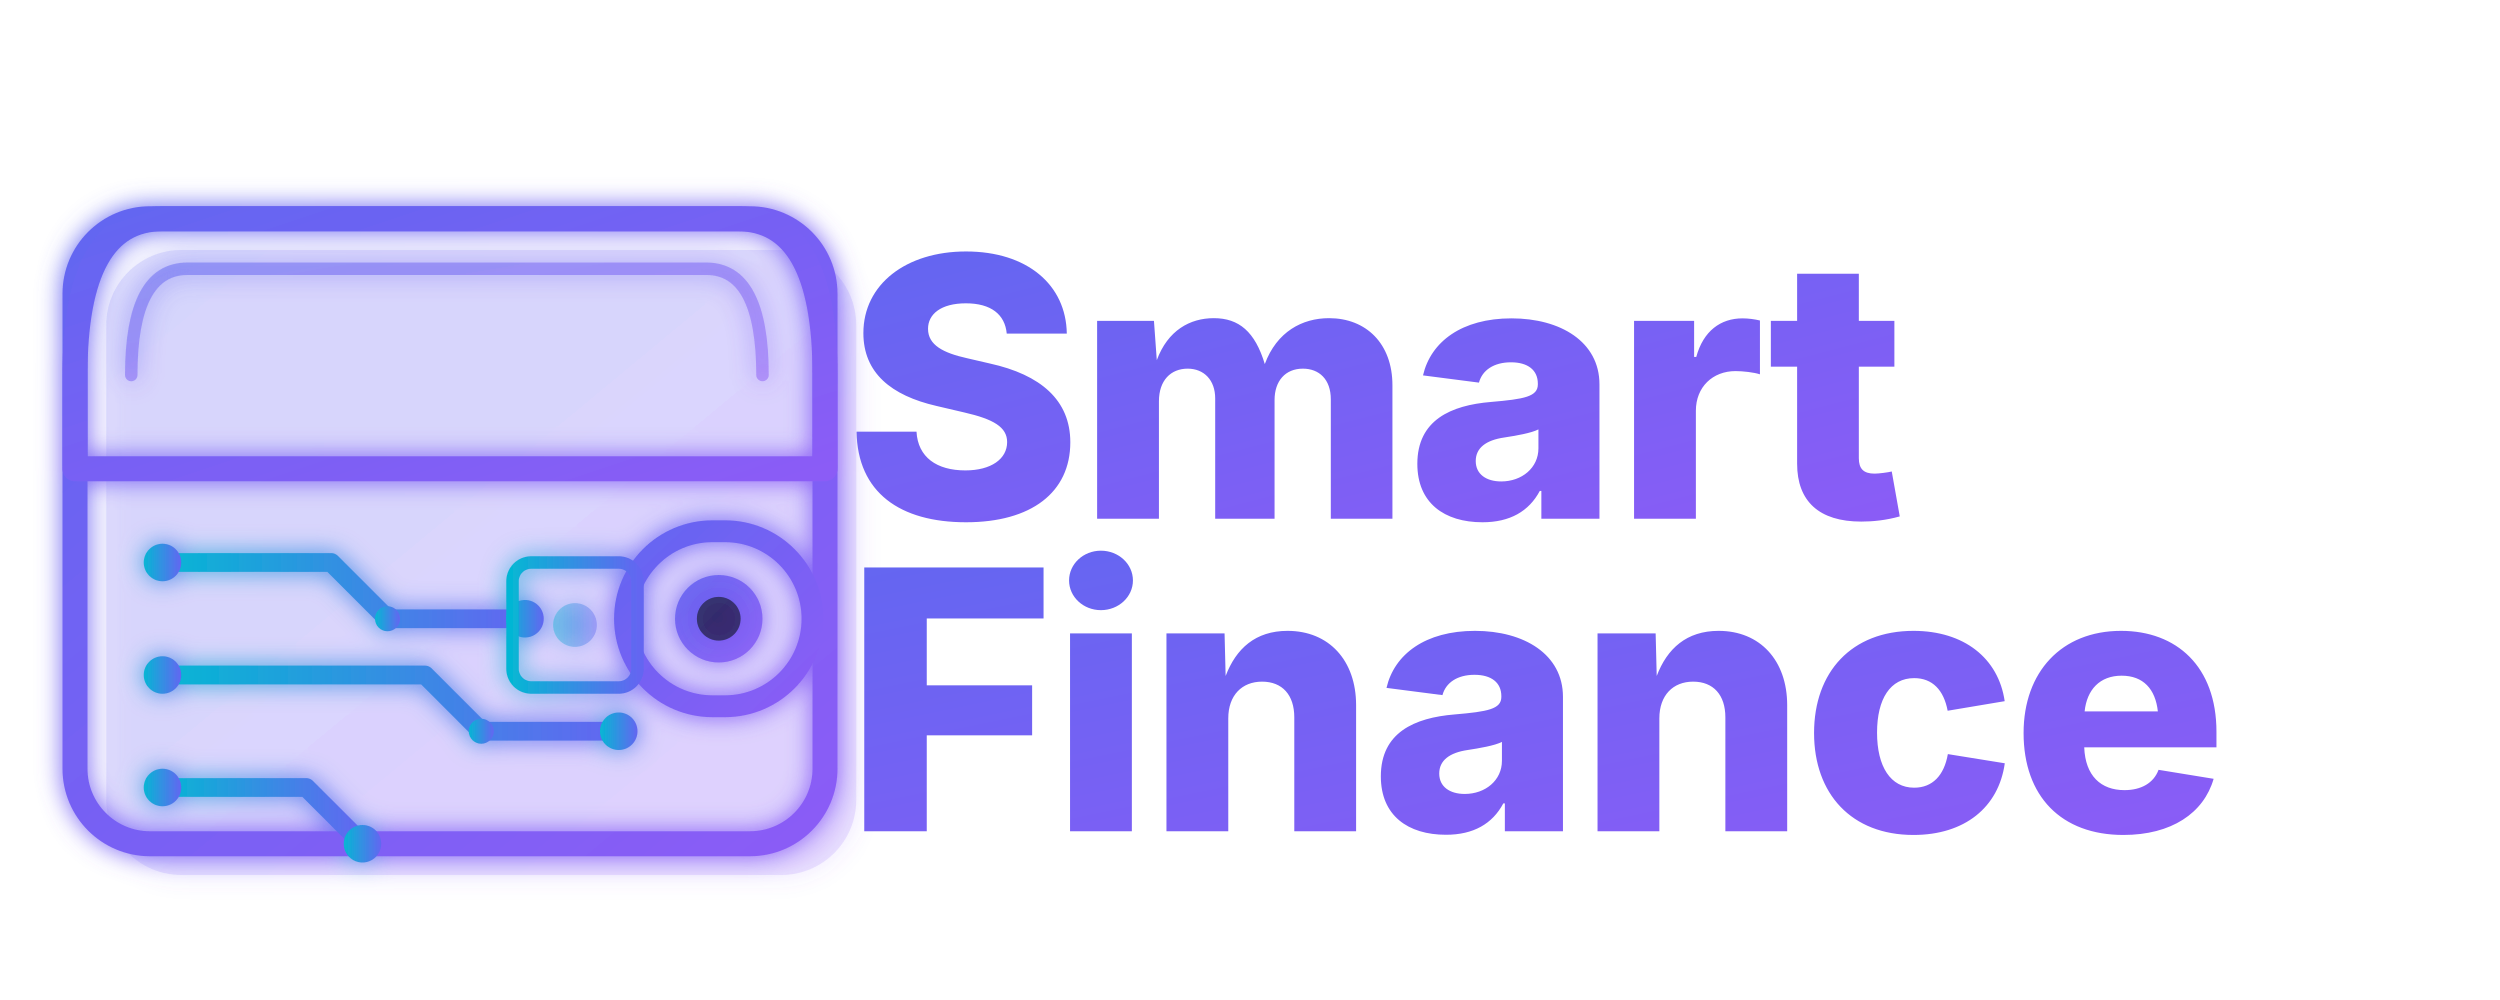
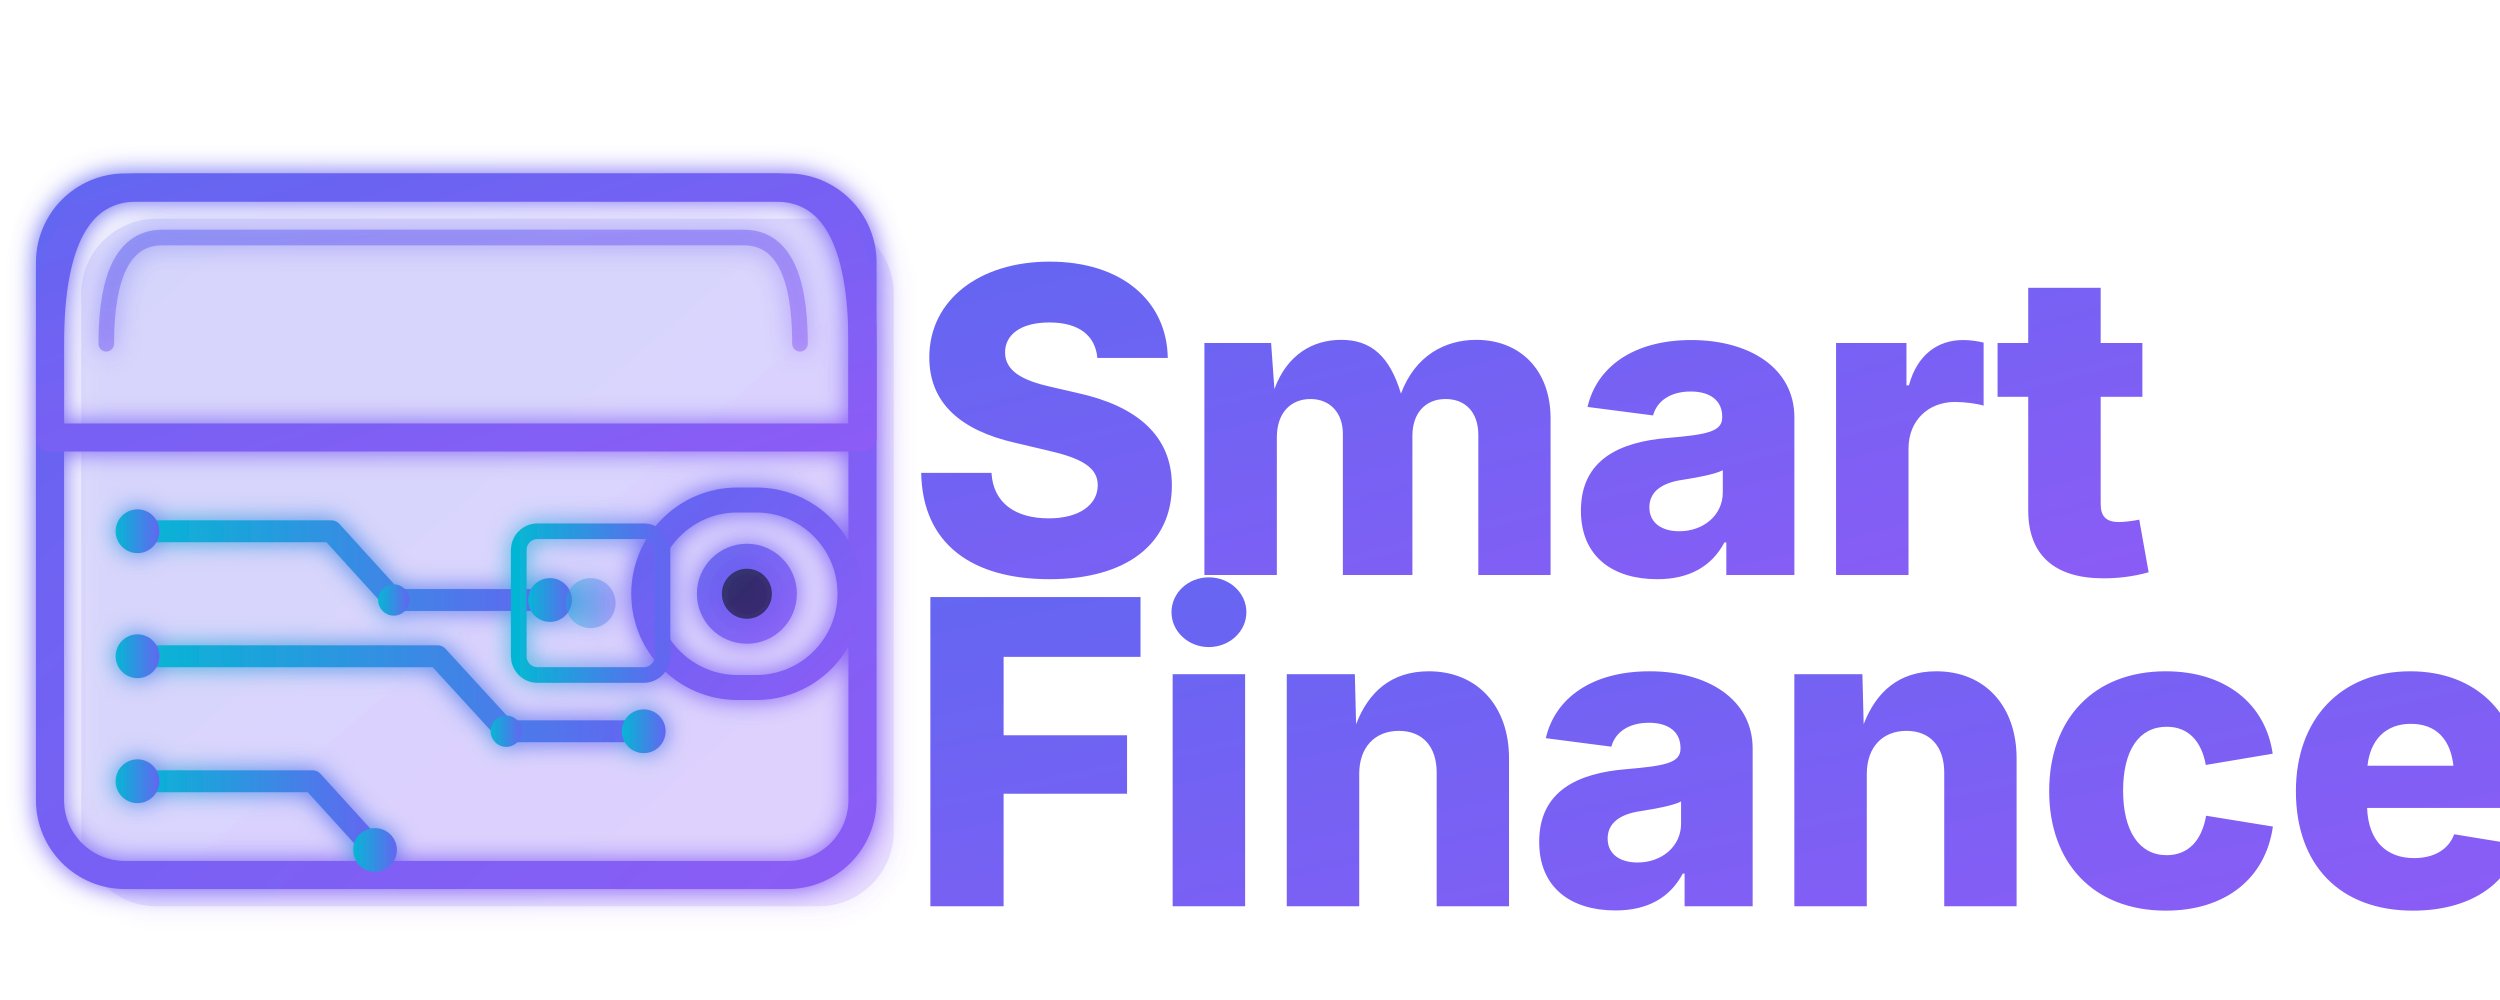
<svg xmlns="http://www.w3.org/2000/svg" viewBox="0 0 400 160">
  <defs>
    <linearGradient id="logoGradient" x1="0%" y1="0%" x2="100%" y2="100%">
      <stop offset="0%" stop-color="#6366f1" />
      <stop offset="100%" stop-color="#8b5cf6" />
    </linearGradient>
    <linearGradient id="logoGradient2" x1="0%" y1="0%" x2="100%" y2="0%">
      <stop offset="0%" stop-color="#06b6d4" />
      <stop offset="100%" stop-color="#6366f1" />
    </linearGradient>
    <linearGradient id="walletFill" x1="0%" y1="0%" x2="100%" y2="100%">
      <stop offset="0%" stop-color="rgba(99, 102, 241, 0.15)" />
      <stop offset="100%" stop-color="rgba(139, 92, 246, 0.15)" />
    </linearGradient>
    <filter id="glow">
      <feGaussianBlur stdDeviation="2" result="coloredBlur" />
      <feMerge>
        <feMergeNode in="coloredBlur" />
        <feMergeNode in="SourceGraphic" />
      </feMerge>
    </filter>
  </defs>
-   <g transform="translate(12, 15)" filter="url(#glow)">
-     <rect x="5" y="25" width="120" height="100" rx="12" fill="url(#walletFill)" />
-     <rect x="0" y="20" width="120" height="100" rx="12" fill="none" stroke="url(#logoGradient)" stroke-width="4" stroke-linecap="round" stroke-linejoin="round" />
-     <path d="M 0 45 Q 0 20 14 20 L 106 20 Q 120 20 120 45 L 120 60 L 0 60 Z" fill="none" stroke="url(#logoGradient)" stroke-width="4" stroke-linecap="round" stroke-linejoin="round" />
-     <path d="M 9 45 Q 9 28 18 28 L 101 28 Q 110 28 110 45" fill="none" stroke="url(#logoGradient)" stroke-width="2" opacity="0.5" stroke-linecap="round" />
-     <line x1="5" y1="60" x2="115" y2="60" stroke="url(#logoGradient)" stroke-width="2" opacity="0.4" stroke-linecap="round" />
-     <rect x="88" y="70" width="30" height="28" rx="14" fill="none" stroke="url(#logoGradient)" stroke-width="3.5" stroke-linecap="round" />
-     <circle cx="103" cy="84" r="7" fill="url(#logoGradient)" opacity="0.9" />
-     <circle cx="103" cy="84" r="3.5" fill="#0a0e1a" opacity="0.6" />
-     <path d="M 14 75 L 41 75 L 50 84 L 72 84" fill="none" stroke="url(#logoGradient2)" stroke-width="3" stroke-linecap="round" stroke-linejoin="round" />
-     <circle cx="14" cy="75" r="3" fill="url(#logoGradient2)" />
-     <circle cx="72" cy="84" r="3" fill="url(#logoGradient2)" />
-     <circle cx="50" cy="84" r="2" fill="url(#logoGradient2)" />
-     <path d="M 14 93 L 56 93 L 65 102 L 87 102" fill="none" stroke="url(#logoGradient2)" stroke-width="3" stroke-linecap="round" stroke-linejoin="round" />
-     <circle cx="14" cy="93" r="3" fill="url(#logoGradient2)" />
-     <circle cx="87" cy="102" r="3" fill="url(#logoGradient2)" />
-     <circle cx="65" cy="102" r="2" fill="url(#logoGradient2)" />
-     <path d="M 14 111 L 37 111 L 46 120" fill="none" stroke="url(#logoGradient2)" stroke-width="3" stroke-linecap="round" stroke-linejoin="round" />
-     <circle cx="14" cy="111" r="3" fill="url(#logoGradient2)" />
-     <circle cx="46" cy="120" r="3" fill="url(#logoGradient2)" />
-     <rect x="70" y="75" width="20" height="20" rx="3" fill="none" stroke="url(#logoGradient2)" stroke-width="2" stroke-linecap="round" />
-     <line x1="80" y1="75" x2="80" y2="68" stroke="url(#logoGradient2)" stroke-width="2" stroke-linecap="round" />
-     <line x1="80" y1="95" x2="80" y2="102" stroke="url(#logoGradient2)" stroke-width="2" stroke-linecap="round" />
-     <line x1="70" y1="85" x2="63" y2="85" stroke="url(#logoGradient2)" stroke-width="2" stroke-linecap="round" />
-     <line x1="90" y1="85" x2="97" y2="85" stroke="url(#logoGradient2)" stroke-width="2" stroke-linecap="round" />
-     <circle cx="80" cy="85" r="3.5" fill="url(#logoGradient2)" opacity="0.4" />
-     <line x1="18" y1="125" x2="68" y2="125" stroke="url(#logoGradient)" stroke-width="2.5" opacity="0.4" stroke-linecap="round" />
-     <line x1="18" y1="132" x2="52" y2="132" stroke="url(#logoGradient)" stroke-width="1.5" opacity="0.25" stroke-linecap="round" />
+   <g transform="translate(8, 10)" filter="url(#glow)">
+     <rect x="5" y="25" width="130" height="110" rx="12" fill="url(#walletFill)" />
+     <rect x="0" y="20" width="130" height="110" rx="12" fill="none" stroke="url(#logoGradient)" stroke-width="4.5" stroke-linecap="round" stroke-linejoin="round" />
+     <path d="M 0 45 Q 0 20 14 20 L 116 20 Q 130 20 130 45 L 130 60 L 0 60 Z" fill="none" stroke="url(#logoGradient)" stroke-width="4.5" stroke-linecap="round" stroke-linejoin="round" />
+     <path d="M 9 45 Q 9 28 18 28 L 111 28 Q 120 28 120 45" fill="none" stroke="url(#logoGradient)" stroke-width="2.5" opacity="0.5" stroke-linecap="round" />
+     <line x1="5" y1="60" x2="125" y2="60" stroke="url(#logoGradient)" stroke-width="2.5" opacity="0.4" stroke-linecap="round" />
+     <rect x="95" y="70" width="33" height="30" rx="15" fill="none" stroke="url(#logoGradient)" stroke-width="4" stroke-linecap="round" />
+     <circle cx="111.5" cy="85" r="8" fill="url(#logoGradient)" opacity="0.9" />
+     <circle cx="111.5" cy="85" r="4" fill="#0a0e1a" opacity="0.6" />
+     <path d="M 14 75 L 45 75 L 55 86 L 80 86" fill="none" stroke="url(#logoGradient2)" stroke-width="3.5" stroke-linecap="round" stroke-linejoin="round" />
+     <circle cx="14" cy="75" r="3.5" fill="url(#logoGradient2)" />
+     <circle cx="80" cy="86" r="3.5" fill="url(#logoGradient2)" />
+     <circle cx="55" cy="86" r="2.5" fill="url(#logoGradient2)" />
+     <path d="M 14 95 L 62 95 L 73 107 L 95 107" fill="none" stroke="url(#logoGradient2)" stroke-width="3.5" stroke-linecap="round" stroke-linejoin="round" />
+     <circle cx="14" cy="95" r="3.5" fill="url(#logoGradient2)" />
+     <circle cx="95" cy="107" r="3.5" fill="url(#logoGradient2)" />
+     <circle cx="73" cy="107" r="2.5" fill="url(#logoGradient2)" />
+     <path d="M 14 115 L 42 115 L 52 126" fill="none" stroke="url(#logoGradient2)" stroke-width="3.5" stroke-linecap="round" stroke-linejoin="round" />
+     <circle cx="14" cy="115" r="3.5" fill="url(#logoGradient2)" />
+     <circle cx="52" cy="126" r="3.5" fill="url(#logoGradient2)" />
+     <rect x="75" y="75" width="23" height="23" rx="3" fill="none" stroke="url(#logoGradient2)" stroke-width="2.5" stroke-linecap="round" />
+     <line x1="86.5" y1="75" x2="86.5" y2="67" stroke="url(#logoGradient2)" stroke-width="2.5" stroke-linecap="round" />
+     <line x1="86.5" y1="98" x2="86.5" y2="106" stroke="url(#logoGradient2)" stroke-width="2.5" stroke-linecap="round" />
+     <line x1="75" y1="86.5" x2="67" y2="86.5" stroke="url(#logoGradient2)" stroke-width="2.5" stroke-linecap="round" />
+     <line x1="98" y1="86.5" x2="106" y2="86.5" stroke="url(#logoGradient2)" stroke-width="2.5" stroke-linecap="round" />
+     <circle cx="86.5" cy="86.5" r="4" fill="url(#logoGradient2)" opacity="0.4" />
+     <line x1="18" y1="135" x2="75" y2="135" stroke="url(#logoGradient)" stroke-width="3" opacity="0.4" stroke-linecap="round" />
+     <line x1="18" y1="143" x2="58" y2="143" stroke="url(#logoGradient)" stroke-width="2" opacity="0.25" stroke-linecap="round" />
  </g>
-   <text x="135" y="83" font-family="'Inter', -apple-system, BlinkMacSystemFont, 'Segoe UI', sans-serif" font-size="58" font-weight="800" fill="url(#logoGradient)" letter-spacing="-1">Smart</text>
-   <text x="135" y="133" font-family="'Inter', -apple-system, BlinkMacSystemFont, 'Segoe UI', sans-serif" font-size="58" font-weight="800" fill="url(#logoGradient)" letter-spacing="-1">Finance</text>
+   <text x="145" y="92" font-family="'Inter', -apple-system, BlinkMacSystemFont, 'Segoe UI', sans-serif" font-size="68" font-weight="800" fill="url(#logoGradient)" letter-spacing="-1">Smart</text>
+   <text x="145" y="145" font-family="'Inter', -apple-system, BlinkMacSystemFont, 'Segoe UI', sans-serif" font-size="68" font-weight="800" fill="url(#logoGradient)" letter-spacing="-1">Finance</text>
</svg>
